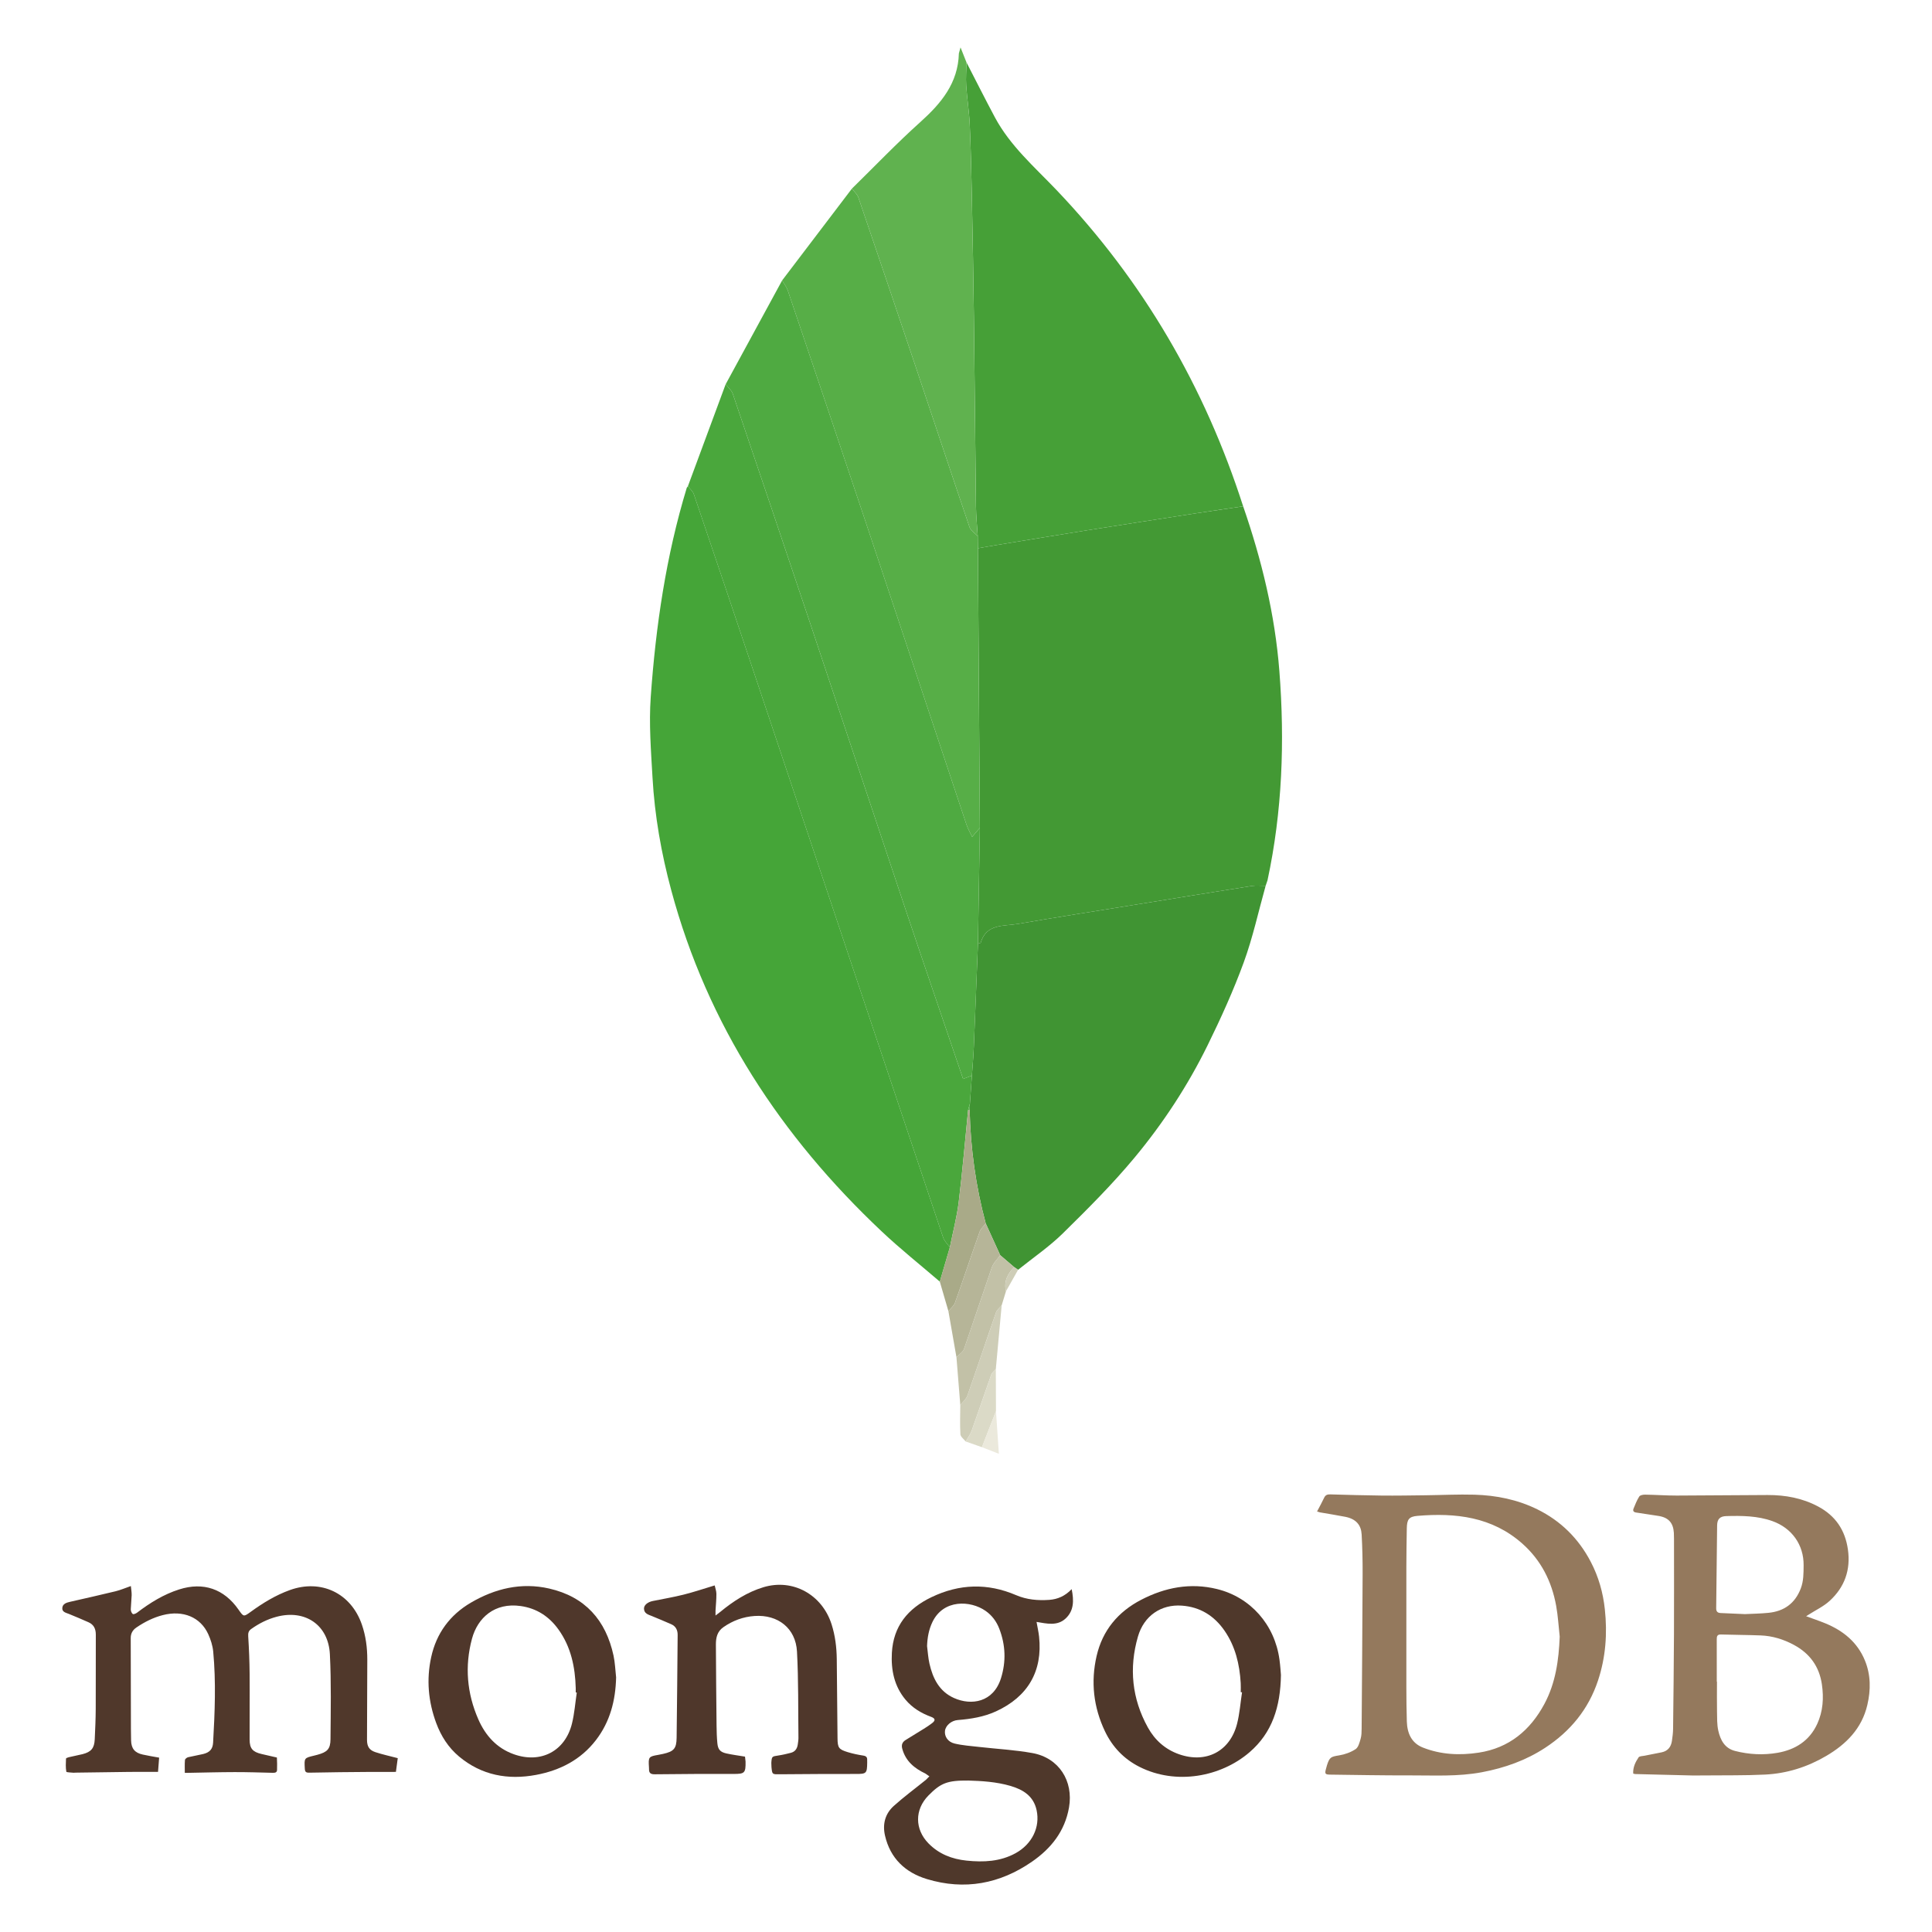
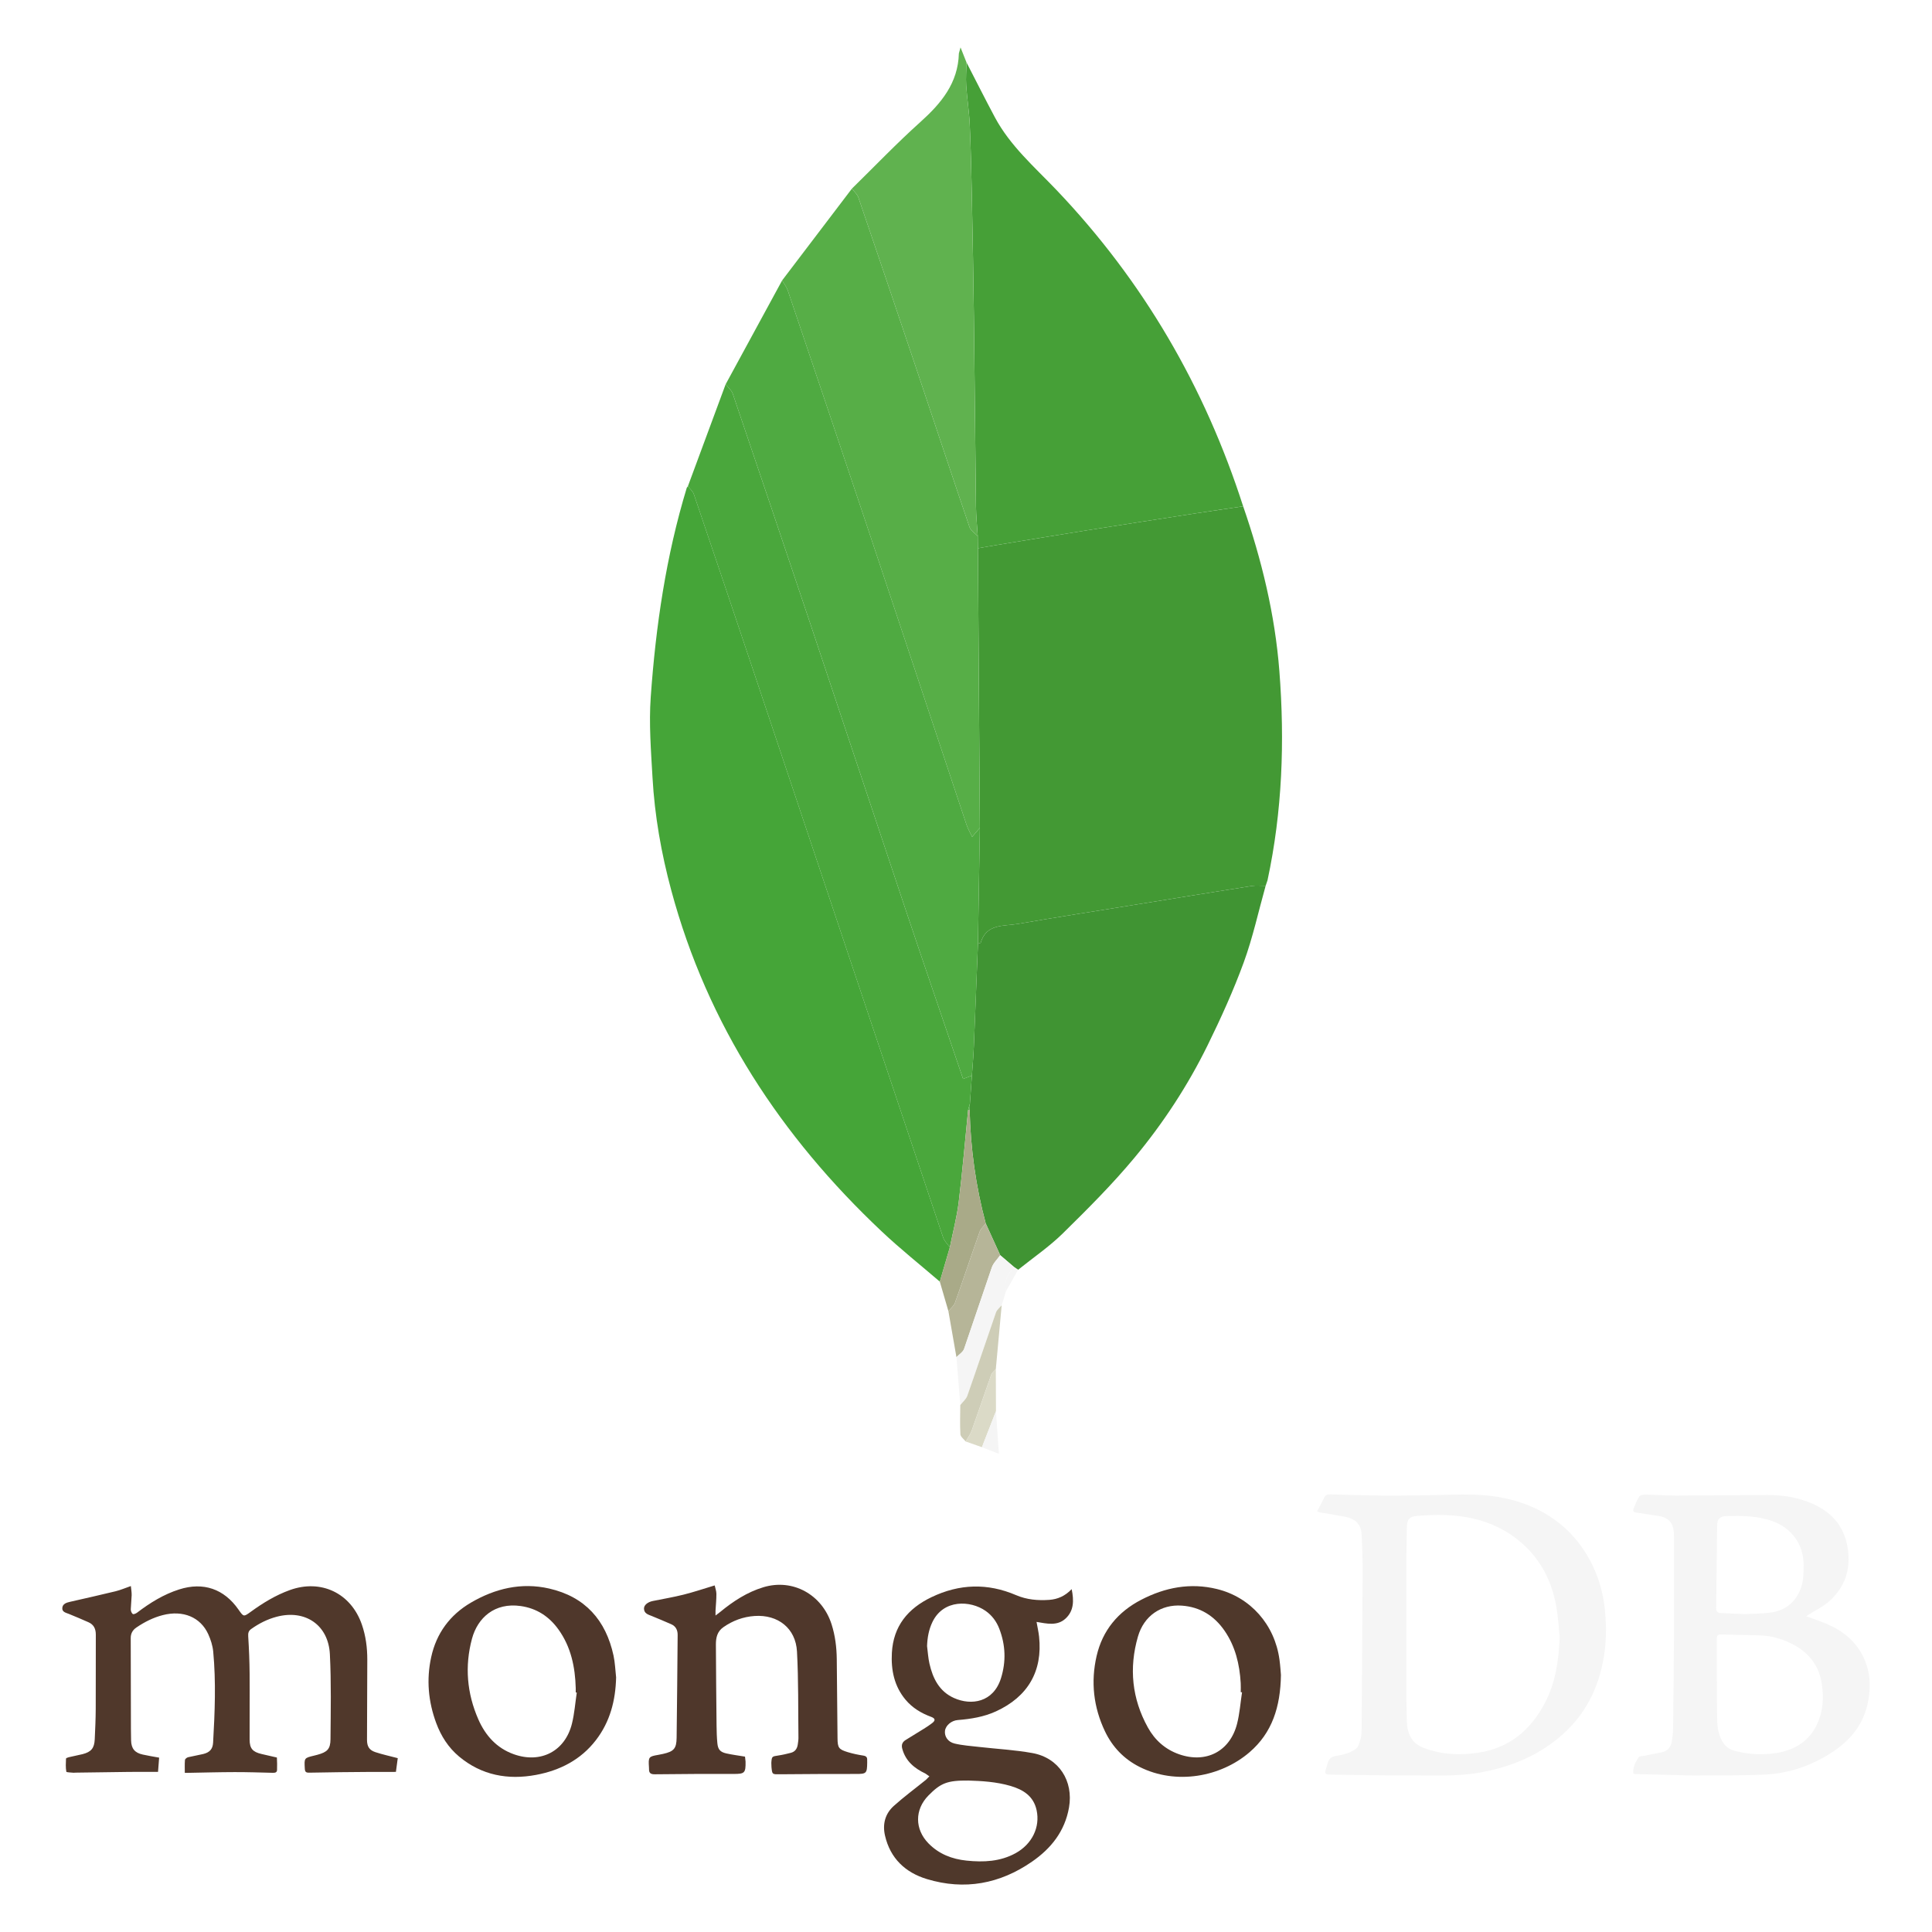
<svg xmlns="http://www.w3.org/2000/svg" viewBox="0 0 128 128">
-   <path fill-rule="evenodd" clip-rule="evenodd" fill="#94795D" d="M87.259 100.139c.169-.325.331-.612.469-.909.087-.19.221-.228.41-.223 1.133.032 2.266.067 3.4.078.963.01 1.928-.008 2.892-.019 1.086-.013 2.172-.07 3.257-.039 1.445.042 2.853.325 4.16.968 1.561.769 2.742 1.94 3.547 3.483.514.985.812 2.03.931 3.14.172 1.608.059 3.179-.451 4.717-.632 1.906-1.832 3.365-3.499 4.458-1.283.841-2.69 1.338-4.198 1.622-1.596.301-3.197.204-4.798.209-1.756.007-3.511-.031-5.267-.051-.307-.003-.351-.061-.27-.354l.075-.27c.171-.538.263-.562.809-.652.378-.061.77-.203 1.087-.413.184-.122.26-.44.332-.685.062-.214.065-.449.067-.675.025-3.425.051-6.849.065-10.272.003-.865-.017-1.732-.065-2.596-.034-.605-.357-1.019-1.077-1.162-.56-.111-1.124-.197-1.687-.296l-.189-.059zm16.076 8.293c-.076-.682-.113-1.37-.235-2.042-.292-1.613-.998-3.018-2.238-4.119-2.005-1.779-4.419-2.053-6.949-1.841-.576.048-.7.245-.709.837-.014.84-.028 1.68-.029 2.52-.004 2.664-.004 5.328 0 7.992.001.758.009 1.516.031 2.272.024.774.305 1.429 1.063 1.729 1.195.473 2.452.529 3.706.336 2.003-.307 3.404-1.474 4.344-3.223.744-1.388.954-2.903 1.016-4.461zM108.204 117.503c-.024-.415.146-.758.356-1.073.057-.085.253-.081.388-.108l1.146-.227c.405-.086.618-.358.675-.755.038-.262.074-.527.077-.792.025-2.097.049-4.194.059-6.291.01-2.1.002-4.2.002-6.3l-.009-.401c-.041-.675-.367-1.025-1.037-1.124l-1.453-.221c-.179-.024-.244-.11-.179-.269.112-.271.219-.552.377-.796.059-.09.258-.125.392-.122.694.01 1.388.062 2.082.061l6.041-.036c1.164-.001 2.288.202 3.332.759 1.149.612 1.792 1.559 1.976 2.849.192 1.355-.219 2.497-1.209 3.404-.407.374-.934.618-1.406.922l-.154.096c.438.161.855.3 1.261.466 1.188.487 2.133 1.248 2.633 2.463.395.959.395 1.959.161 2.953-.364 1.556-1.389 2.591-2.722 3.374-1.251.735-2.605 1.163-4.047 1.235-1.33.067-2.666.042-3.999.057l-.772.004c-1.284-.029-2.569-.062-3.854-.096l-.117-.032zm5.537-6.089h.013c0 .658-.009 1.316.003 1.974.008.426-.007.864.085 1.274.138.613.418 1.166 1.106 1.342.929.239 1.878.287 2.818.124 1.177-.205 2.116-.795 2.631-1.916.382-.833.439-1.716.308-2.618-.174-1.188-.805-2.05-1.854-2.615-.688-.371-1.422-.598-2.204-.628-.876-.033-1.753-.035-2.629-.062-.246-.007-.28.118-.279.32.005.934.002 1.869.002 2.805zm1.865-4.475c.479-.024 1.021-.031 1.56-.085 1.032-.103 1.759-.622 2.138-1.609.193-.501.185-1.017.19-1.538.015-1.357-.777-2.469-2.066-2.929-.995-.355-2.021-.361-3.053-.333-.418.011-.605.194-.611.615l-.062 5.489c-.003.218.091.312.303.319l1.601.071z" />
+   <path fill-rule="evenodd" clip-rule="evenodd" fill="whitesmoke" d="M87.259 100.139c.169-.325.331-.612.469-.909.087-.19.221-.228.41-.223 1.133.032 2.266.067 3.4.078.963.01 1.928-.008 2.892-.019 1.086-.013 2.172-.07 3.257-.039 1.445.042 2.853.325 4.16.968 1.561.769 2.742 1.94 3.547 3.483.514.985.812 2.03.931 3.14.172 1.608.059 3.179-.451 4.717-.632 1.906-1.832 3.365-3.499 4.458-1.283.841-2.69 1.338-4.198 1.622-1.596.301-3.197.204-4.798.209-1.756.007-3.511-.031-5.267-.051-.307-.003-.351-.061-.27-.354l.075-.27c.171-.538.263-.562.809-.652.378-.061.77-.203 1.087-.413.184-.122.26-.44.332-.685.062-.214.065-.449.067-.675.025-3.425.051-6.849.065-10.272.003-.865-.017-1.732-.065-2.596-.034-.605-.357-1.019-1.077-1.162-.56-.111-1.124-.197-1.687-.296l-.189-.059zm16.076 8.293c-.076-.682-.113-1.37-.235-2.042-.292-1.613-.998-3.018-2.238-4.119-2.005-1.779-4.419-2.053-6.949-1.841-.576.048-.7.245-.709.837-.014.84-.028 1.68-.029 2.52-.004 2.664-.004 5.328 0 7.992.001.758.009 1.516.031 2.272.024.774.305 1.429 1.063 1.729 1.195.473 2.452.529 3.706.336 2.003-.307 3.404-1.474 4.344-3.223.744-1.388.954-2.903 1.016-4.461zM108.204 117.503c-.024-.415.146-.758.356-1.073.057-.085.253-.081.388-.108l1.146-.227c.405-.086.618-.358.675-.755.038-.262.074-.527.077-.792.025-2.097.049-4.194.059-6.291.01-2.1.002-4.2.002-6.3l-.009-.401c-.041-.675-.367-1.025-1.037-1.124l-1.453-.221c-.179-.024-.244-.11-.179-.269.112-.271.219-.552.377-.796.059-.09.258-.125.392-.122.694.01 1.388.062 2.082.061l6.041-.036c1.164-.001 2.288.202 3.332.759 1.149.612 1.792 1.559 1.976 2.849.192 1.355-.219 2.497-1.209 3.404-.407.374-.934.618-1.406.922l-.154.096c.438.161.855.3 1.261.466 1.188.487 2.133 1.248 2.633 2.463.395.959.395 1.959.161 2.953-.364 1.556-1.389 2.591-2.722 3.374-1.251.735-2.605 1.163-4.047 1.235-1.33.067-2.666.042-3.999.057l-.772.004c-1.284-.029-2.569-.062-3.854-.096l-.117-.032zm5.537-6.089h.013c0 .658-.009 1.316.003 1.974.008.426-.007.864.085 1.274.138.613.418 1.166 1.106 1.342.929.239 1.878.287 2.818.124 1.177-.205 2.116-.795 2.631-1.916.382-.833.439-1.716.308-2.618-.174-1.188-.805-2.05-1.854-2.615-.688-.371-1.422-.598-2.204-.628-.876-.033-1.753-.035-2.629-.062-.246-.007-.28.118-.279.32.005.934.002 1.869.002 2.805zm1.865-4.475c.479-.024 1.021-.031 1.56-.085 1.032-.103 1.759-.622 2.138-1.609.193-.501.185-1.017.19-1.538.015-1.357-.777-2.469-2.066-2.929-.995-.355-2.021-.361-3.053-.333-.418.011-.605.194-.611.615l-.062 5.489c-.003.218.091.312.303.319l1.601.071z" />
  <path fill-rule="evenodd" clip-rule="evenodd" fill="#50382B" d="M10.543 116.448l-.073.944c-.68 0-1.307-.005-1.934.002-1.181.012-2.362.031-3.544.048l-.114.007c-.169-.02-.476-.02-.484-.07-.05-.281-.034-.576-.021-.867.001-.033.116-.075.183-.091l.919-.205c.573-.149.775-.396.802-.988.031-.667.062-1.335.065-2.002.009-1.642-.001-3.282.006-4.924.001-.384-.132-.67-.49-.826-.426-.188-.854-.372-1.285-.546-.204-.082-.469-.127-.445-.401.024-.279.281-.352.523-.407 1.002-.229 2.005-.452 3.004-.696.322-.079.63-.212 1.015-.346.02.208.057.406.053.604l-.059.941c-.001.106.054.248.133.307.048.037.209-.03.289-.092.854-.65 1.758-1.211 2.789-1.538 1.597-.507 2.968-.037 3.928 1.34.338.485.339.485.808.146.805-.585 1.647-1.101 2.589-1.441 2.068-.747 4.055.201 4.774 2.284.262.756.362 1.537.36 2.335l-.019 5.298c-.001.437.144.686.56.822.467.153.951.258 1.477.396l-.122.911c-.598 0-1.148-.004-1.698.001-1.344.012-2.688.019-4.031.05-.234.006-.295-.052-.307-.271-.039-.701-.045-.7.615-.858l.222-.057c.645-.176.86-.374.865-1.028.015-1.878.054-3.761-.041-5.635-.099-1.944-1.642-2.979-3.526-2.481-.615.162-1.172.446-1.69.814-.175.125-.208.269-.194.488.053.828.086 1.657.093 2.486.012 1.451-.006 2.902 0 4.354.002.588.203.813.784.949l.863.199.16.036c.012.276.023.552.01.828-.008.173-.142.188-.292.185-.839-.021-1.679-.049-2.518-.047-1.021.002-2.041.031-3.061.049h-.24c0-.293-.014-.573.01-.852.005-.067.123-.161.204-.182l1.006-.213c.427-.105.631-.324.655-.758.114-2.01.196-4.021.007-6.03-.037-.39-.164-.786-.326-1.145-.515-1.138-1.674-1.613-3.011-1.271-.635.162-1.208.453-1.75.82-.256.174-.378.404-.378.695 0 2.005.007 4.01.013 6.014l.011.773c.012.539.241.823.776.939.344.078.692.131 1.082.203z" />
  <path fill-rule="evenodd" clip-rule="evenodd" fill="#4F382B" d="M71.001 105.285c.155.754.152 1.432-.402 1.946-.55.511-1.246.339-1.925.225.063.358.133.662.167.97.247 2.289-.738 3.988-2.861 4.959-.802.366-1.653.502-2.522.572-.432.034-.81.364-.851.719-.042.36.184.73.636.838.533.127 1.089.163 1.636.226 1.174.134 2.361.195 3.521.405 1.754.316 2.733 1.847 2.424 3.609-.275 1.568-1.183 2.709-2.449 3.584-2.133 1.478-4.473 1.91-6.965 1.156-1.425-.432-2.43-1.369-2.777-2.885-.174-.759.011-1.446.582-1.961.679-.61 1.418-1.154 2.129-1.73l.23-.231-.264-.185c-.725-.344-1.305-.815-1.53-1.633-.077-.277.003-.459.238-.601.4-.241.798-.486 1.193-.735.186-.116.37-.236.543-.37.236-.18.215-.314-.067-.418-.656-.242-1.239-.593-1.691-1.133-.755-.901-.969-1.974-.907-3.107.097-1.77 1.058-2.936 2.62-3.686 1.857-.891 3.72-.947 5.613-.135.7.3 1.438.364 2.189.312.561-.04 1.051-.252 1.49-.711zm-6.843 12.681c-1.394-.012-1.831.16-2.649.993-.916.934-.911 2.229.003 3.167.694.711 1.56 1.044 2.523 1.144 1.125.116 2.233.069 3.255-.494 1.09-.603 1.632-1.723 1.387-2.851-.203-.931-.889-1.357-1.724-1.602-.95-.278-1.932-.331-2.795-.357zm-2.738-8.908c.051.387.072.779.158 1.158.223.982.65 1.845 1.627 2.282 1.147.515 2.612.294 3.114-1.316.344-1.103.302-2.198-.113-3.274-.185-.48-.483-.886-.91-1.184-.996-.695-2.793-.787-3.525.749-.238.499-.331 1.03-.351 1.585z" />
  <path fill-rule="evenodd" clip-rule="evenodd" fill="#4F372B" d="M47.35 105.038c.037.171.111.365.113.56.003.371-.037.742-.058 1.113v.322l.314-.24c.86-.708 1.784-1.311 2.86-1.636 1.942-.585 3.882.478 4.515 2.456.24.752.335 1.525.344 2.311.02 1.746.032 3.492.05 5.238.006.627.078.739.671.92.336.103.683.175 1.03.229.191.03.273.105.263.292l.002.172c-.007.723-.057.756-.758.754-1.678-.003-3.355.007-5.033.021-.5.004-.501.019-.551-.475l-.01-.284c.031-.426.041-.422.46-.484.282-.042.562-.107.837-.179.283-.073.419-.282.457-.562.019-.142.044-.284.043-.426-.024-1.908.007-3.818-.097-5.723-.084-1.541-1.26-2.459-2.807-2.354-.759.053-1.445.306-2.071.743-.413.289-.496.706-.494 1.155.008 1.784.025 3.568.044 5.353.004.391.015.782.052 1.17.039.424.188.595.604.687.398.088.804.139 1.229.21l.036.328c.014.765-.066.822-.809.819-1.735-.007-3.47.004-5.204.023-.273.004-.389-.082-.382-.348l-.004-.114c-.045-.689-.025-.715.627-.827l.308-.062c.706-.159.887-.347.897-1.064.033-2.271.045-4.541.068-6.812.003-.326-.12-.579-.424-.714-.426-.188-.856-.367-1.287-.544-.238-.098-.51-.16-.519-.489-.006-.232.242-.437.581-.506.681-.138 1.368-.253 2.041-.422.67-.167 1.328-.391 2.062-.611z" />
  <path fill-rule="evenodd" clip-rule="evenodd" fill="#4F382B" d="M84.865 110.97c-.032 2.121-.583 3.836-2.083 5.123-1.9 1.633-4.864 2.188-7.287.967-1.034-.521-1.794-1.32-2.289-2.357-.759-1.595-.949-3.272-.553-4.99.392-1.699 1.421-2.93 2.961-3.727 1.584-.819 3.252-1.139 5.011-.709 2.225.543 3.824 2.357 4.142 4.667.057.405.079.815.098 1.026zm-2.577 1.149l-.086-.01c0-.2.011-.4-.002-.6-.073-1.246-.353-2.433-1.075-3.476-.685-.988-1.618-1.571-2.832-1.656-1.359-.096-2.501.664-2.902 2.052-.602 2.084-.398 4.115.66 6.024.461.832 1.144 1.446 2.059 1.769 1.793.631 3.383-.186 3.85-2.022.172-.678.222-1.387.328-2.081z" />
  <path fill-rule="evenodd" clip-rule="evenodd" fill="#4F372B" d="M40.819 111.134c-.037 1.522-.396 2.929-1.336 4.152-1.007 1.31-2.391 2.01-3.965 2.305-1.861.348-3.609.032-5.104-1.217-.71-.594-1.195-1.355-1.515-2.221-.525-1.42-.656-2.875-.333-4.358.345-1.587 1.241-2.8 2.63-3.614 1.606-.939 3.339-1.358 5.19-.936 2.38.544 3.754 2.095 4.262 4.443.102.474.116.964.171 1.446zm-2.606 1.004l-.069-.01v-.286c-.039-1.396-.312-2.726-1.145-3.886-.617-.861-1.443-1.401-2.502-1.552-1.726-.246-2.854.778-3.228 2.169-.488 1.817-.335 3.612.42 5.335.471 1.074 1.215 1.911 2.358 2.317 1.782.633 3.396-.205 3.847-2.034.166-.669.216-1.367.319-2.053z" />
  <path fill-rule="evenodd" clip-rule="evenodd" fill="#439934" d="M82.362 33.544c1.227 3.547 2.109 7.168 2.4 10.92.36 4.656.196 9.28-.786 13.859l-.126.366c-.308.001-.622-.038-.923.009-2.543.4-5.083.814-7.624 1.226-2.627.426-5.256.835-7.878 1.289-.929.16-2.079-.031-2.454 1.253l-.18.061.127-7.678-.129-18.526 1.224-.21c2.001-.327 4.002-.66 6.006-.979 2.39-.379 4.782-.749 7.174-1.119 1.056-.162 2.113-.313 3.169-.471z" />
  <path fill-rule="evenodd" clip-rule="evenodd" fill="#45A538" d="M62.265 84.911c-1.291-1.11-2.627-2.171-3.864-3.339-6.658-6.28-11.529-13.673-13.928-22.586-.661-2.452-1.101-4.945-1.243-7.479-.1-1.774-.243-3.563-.117-5.328.333-4.693 1.012-9.341 2.388-13.862l.076-.105c.134.178.326.336.394.537 1.344 3.956 2.677 7.916 4.004 11.879 4.169 12.451 8.333 24.905 12.509 37.354.082.243.293.442.445.661l-.664 2.268z" />
  <path fill-rule="evenodd" clip-rule="evenodd" fill="#46A037" d="M82.362 33.544c-1.057.157-2.114.309-3.169.471-2.392.37-4.784.74-7.174 1.119-2.003.318-4.004.651-6.006.979l-1.224.21-.01-.798c-.041-.656-.109-1.312-.118-1.968l-.137-12.554c-.032-2.619-.08-5.238-.133-7.856-.033-1.627-.068-3.255-.141-4.88-.04-.873-.181-1.742-.237-2.615-.033-.502.011-1.008.022-1.512.624 1.209 1.235 2.427 1.876 3.627 1.013 1.897 2.628 3.295 4.083 4.82 5.746 6.031 9.825 13.039 12.368 20.957z" />
  <path fill-rule="evenodd" clip-rule="evenodd" fill="#409433" d="M64.792 62.527l.18-.061c.375-1.284 1.525-1.093 2.454-1.253 2.622-.454 5.251-.863 7.878-1.289 2.541-.411 5.081-.825 7.624-1.226.301-.047.615-.008.923-.009-.475 1.696-.849 3.429-1.452 5.078-.685 1.87-1.513 3.696-2.392 5.486-1.314 2.675-2.951 5.171-4.853 7.458-1.466 1.762-3.1 3.393-4.737 5.002-.906.889-1.972 1.614-2.966 2.414l-.258-.176-.927-.792-.959-2.104c-.661-2.462-1.007-4.968-1.065-7.516l.018-.428.131-1.854c.043-.633.101-1.265.128-1.898.096-2.276.182-4.554.273-6.832z" />
  <path fill-rule="evenodd" clip-rule="evenodd" fill="#4FAA41" d="M64.792 62.527c-.09 2.278-.176 4.557-.273 6.835-.027.634-.084 1.266-.128 1.898l-.584.221c-1.298-3.821-2.597-7.602-3.867-11.392-2.101-6.271-4.176-12.551-6.274-18.824-1.693-5.062-3.401-10.121-5.118-15.176-.081-.236-.311-.422-.471-.631l3.74-6.877c.129.223.298.432.379.672 1.73 5.12 3.457 10.241 5.169 15.367 2.228 6.67 4.441 13.343 6.667 20.014.089.266.235.512.375.811l.512-.596c-.043 2.56-.085 5.118-.127 7.678z" />
  <path fill-rule="evenodd" clip-rule="evenodd" fill="#4AA73C" d="M48.076 25.458c.161.209.391.395.471.631 1.717 5.055 3.425 10.113 5.118 15.176 2.098 6.273 4.173 12.553 6.274 18.824 1.27 3.79 2.569 7.57 3.867 11.392l.584-.221-.131 1.854-.119.427c-.203 2.029-.374 4.062-.622 6.087-.124 1.015-.389 2.011-.59 3.015-.151-.219-.363-.418-.445-.661-4.177-12.449-8.34-24.903-12.509-37.354-1.327-3.963-2.661-7.923-4.004-11.879-.068-.201-.26-.359-.394-.537l2.5-6.754z" />
  <path fill-rule="evenodd" clip-rule="evenodd" fill="#57AE47" d="M64.918 54.849l-.512.596c-.14-.299-.286-.545-.375-.811-2.226-6.671-4.439-13.344-6.667-20.014-1.712-5.126-3.439-10.247-5.169-15.367-.081-.24-.25-.449-.379-.672l4.625-6.084c.146.194.354.367.429.586 1.284 3.76 2.556 7.523 3.822 11.289 1.182 3.518 2.346 7.04 3.542 10.552.08.235.359.401.545.601l.01.798.129 18.526z" />
  <path fill-rule="evenodd" clip-rule="evenodd" fill="#60B24F" d="M64.779 35.525c-.187-.199-.465-.365-.545-.601-1.195-3.512-2.36-7.034-3.542-10.552-1.266-3.766-2.538-7.529-3.822-11.289-.075-.219-.283-.392-.429-.586 1.504-1.473 2.961-2.999 4.526-4.404 1.391-1.248 2.509-2.586 2.561-4.559l.11-.393.396.998c-.01.504-.055 1.01-.022 1.512.057.873.198 1.742.237 2.615.073 1.625.108 3.253.141 4.88.053 2.618.101 5.237.133 7.856l.137 12.554c.01.657.079 1.313.119 1.969z" />
  <path fill-rule="evenodd" clip-rule="evenodd" fill="#A9AA88" d="M62.929 82.642c.201-1.004.466-2 .59-3.015.248-2.024.419-4.058.622-6.087l.051-.008.05.009c.058 2.548.404 5.054 1.065 7.516-.135.178-.324.335-.396.535-.555 1.566-1.079 3.145-1.637 4.71-.076.214-.29.381-.439.568l-.571-1.96.665-2.268z" />
  <path fill-rule="evenodd" clip-rule="evenodd" fill="#B6B598" d="M62.835 86.871c.149-.188.363-.354.439-.568.558-1.565 1.082-3.144 1.637-4.71.071-.2.261-.357.396-.535l.959 2.104c-.189.268-.451.511-.556.81l-1.836 5.392c-.076.217-.333.369-.507.552l-.532-3.045z" />
-   <path fill-rule="evenodd" clip-rule="evenodd" fill="#C2C1A7" d="M63.367 89.915c.173-.183.431-.335.507-.552l1.836-5.392c.104-.299.367-.542.556-.81l.928.791c-.448.443-.697.955-.547 1.602l-.282.923c-.128.158-.314.296-.377.477-.641 1.836-1.252 3.682-1.898 5.517-.082.232-.309.415-.468.621l-.255-3.177z" />
+   <path fill-rule="evenodd" clip-rule="evenodd" fill="whitesmoke" d="M63.367 89.915c.173-.183.431-.335.507-.552l1.836-5.392c.104-.299.367-.542.556-.81l.928.791c-.448.443-.697.955-.547 1.602l-.282.923c-.128.158-.314.296-.377.477-.641 1.836-1.252 3.682-1.898 5.517-.082.232-.309.415-.468.621l-.255-3.177z" />
  <path fill-rule="evenodd" clip-rule="evenodd" fill="#CECDB7" d="M63.621 93.091c.16-.206.387-.389.468-.621.646-1.835 1.258-3.681 1.898-5.517.063-.181.249-.318.377-.477l-.389 4.236c-.104.12-.254.225-.304.364l-1.294 3.708c-.091.253-.265.479-.401.716-.121-.158-.337-.311-.347-.475-.038-.642-.011-1.289-.008-1.934z" />
  <path fill-rule="evenodd" clip-rule="evenodd" fill="#DBDAC7" d="M63.977 95.501c.136-.237.31-.463.401-.716l1.294-3.708c.05-.14.201-.244.304-.364l.01 2.78-.931 2.387-1.078-.379z" />
-   <path fill-rule="evenodd" clip-rule="evenodd" fill="#EBE9DC" d="M65.055 95.88l.931-2.387.192 2.824-1.123-.437z" />
-   <path fill-rule="evenodd" clip-rule="evenodd" fill="#CECDB7" d="M66.646 85.554c-.149-.646.099-1.158.547-1.602l.258.176-.805 1.426z" />
+   <path fill-rule="evenodd" clip-rule="evenodd" fill="whitesmoke" d="M65.055 95.88l.931-2.387.192 2.824-1.123-.437z" />
+   <path fill-rule="evenodd" clip-rule="evenodd" fill="whitesmoke" d="M66.646 85.554c-.149-.646.099-1.158.547-1.602l.258.176-.805 1.426z" />
  <path fill-rule="evenodd" clip-rule="evenodd" fill="#4FAA41" d="M64.242 73.542l-.05-.009-.051.008.119-.427-.018.428z" />
</svg>
